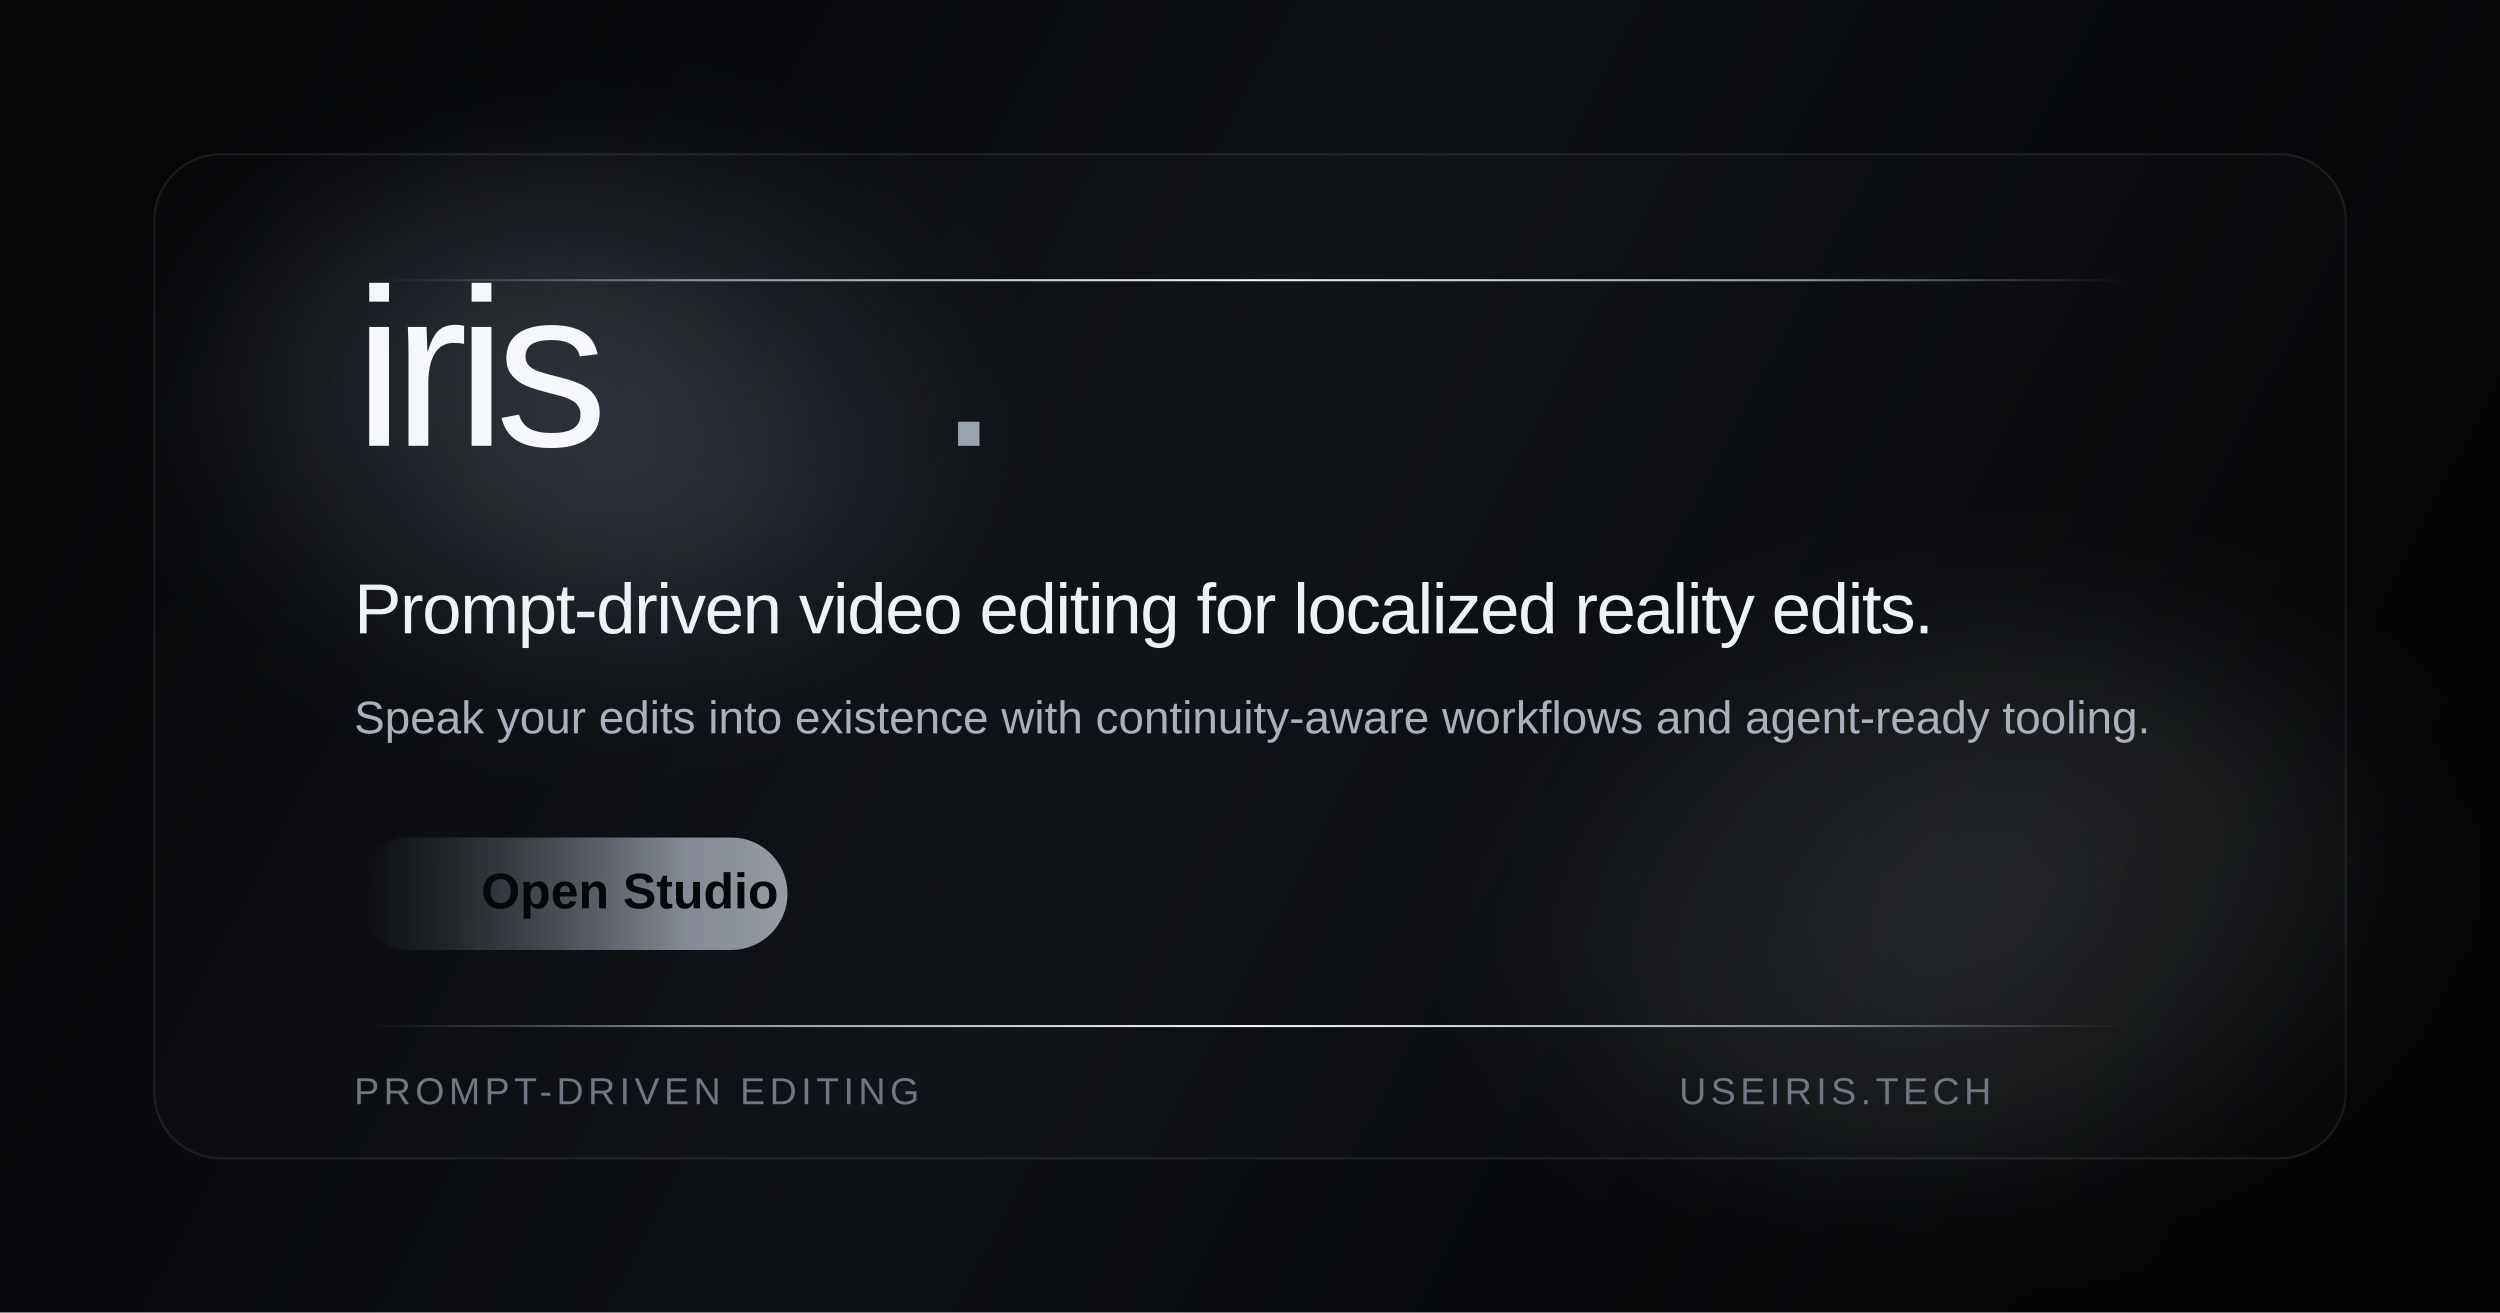
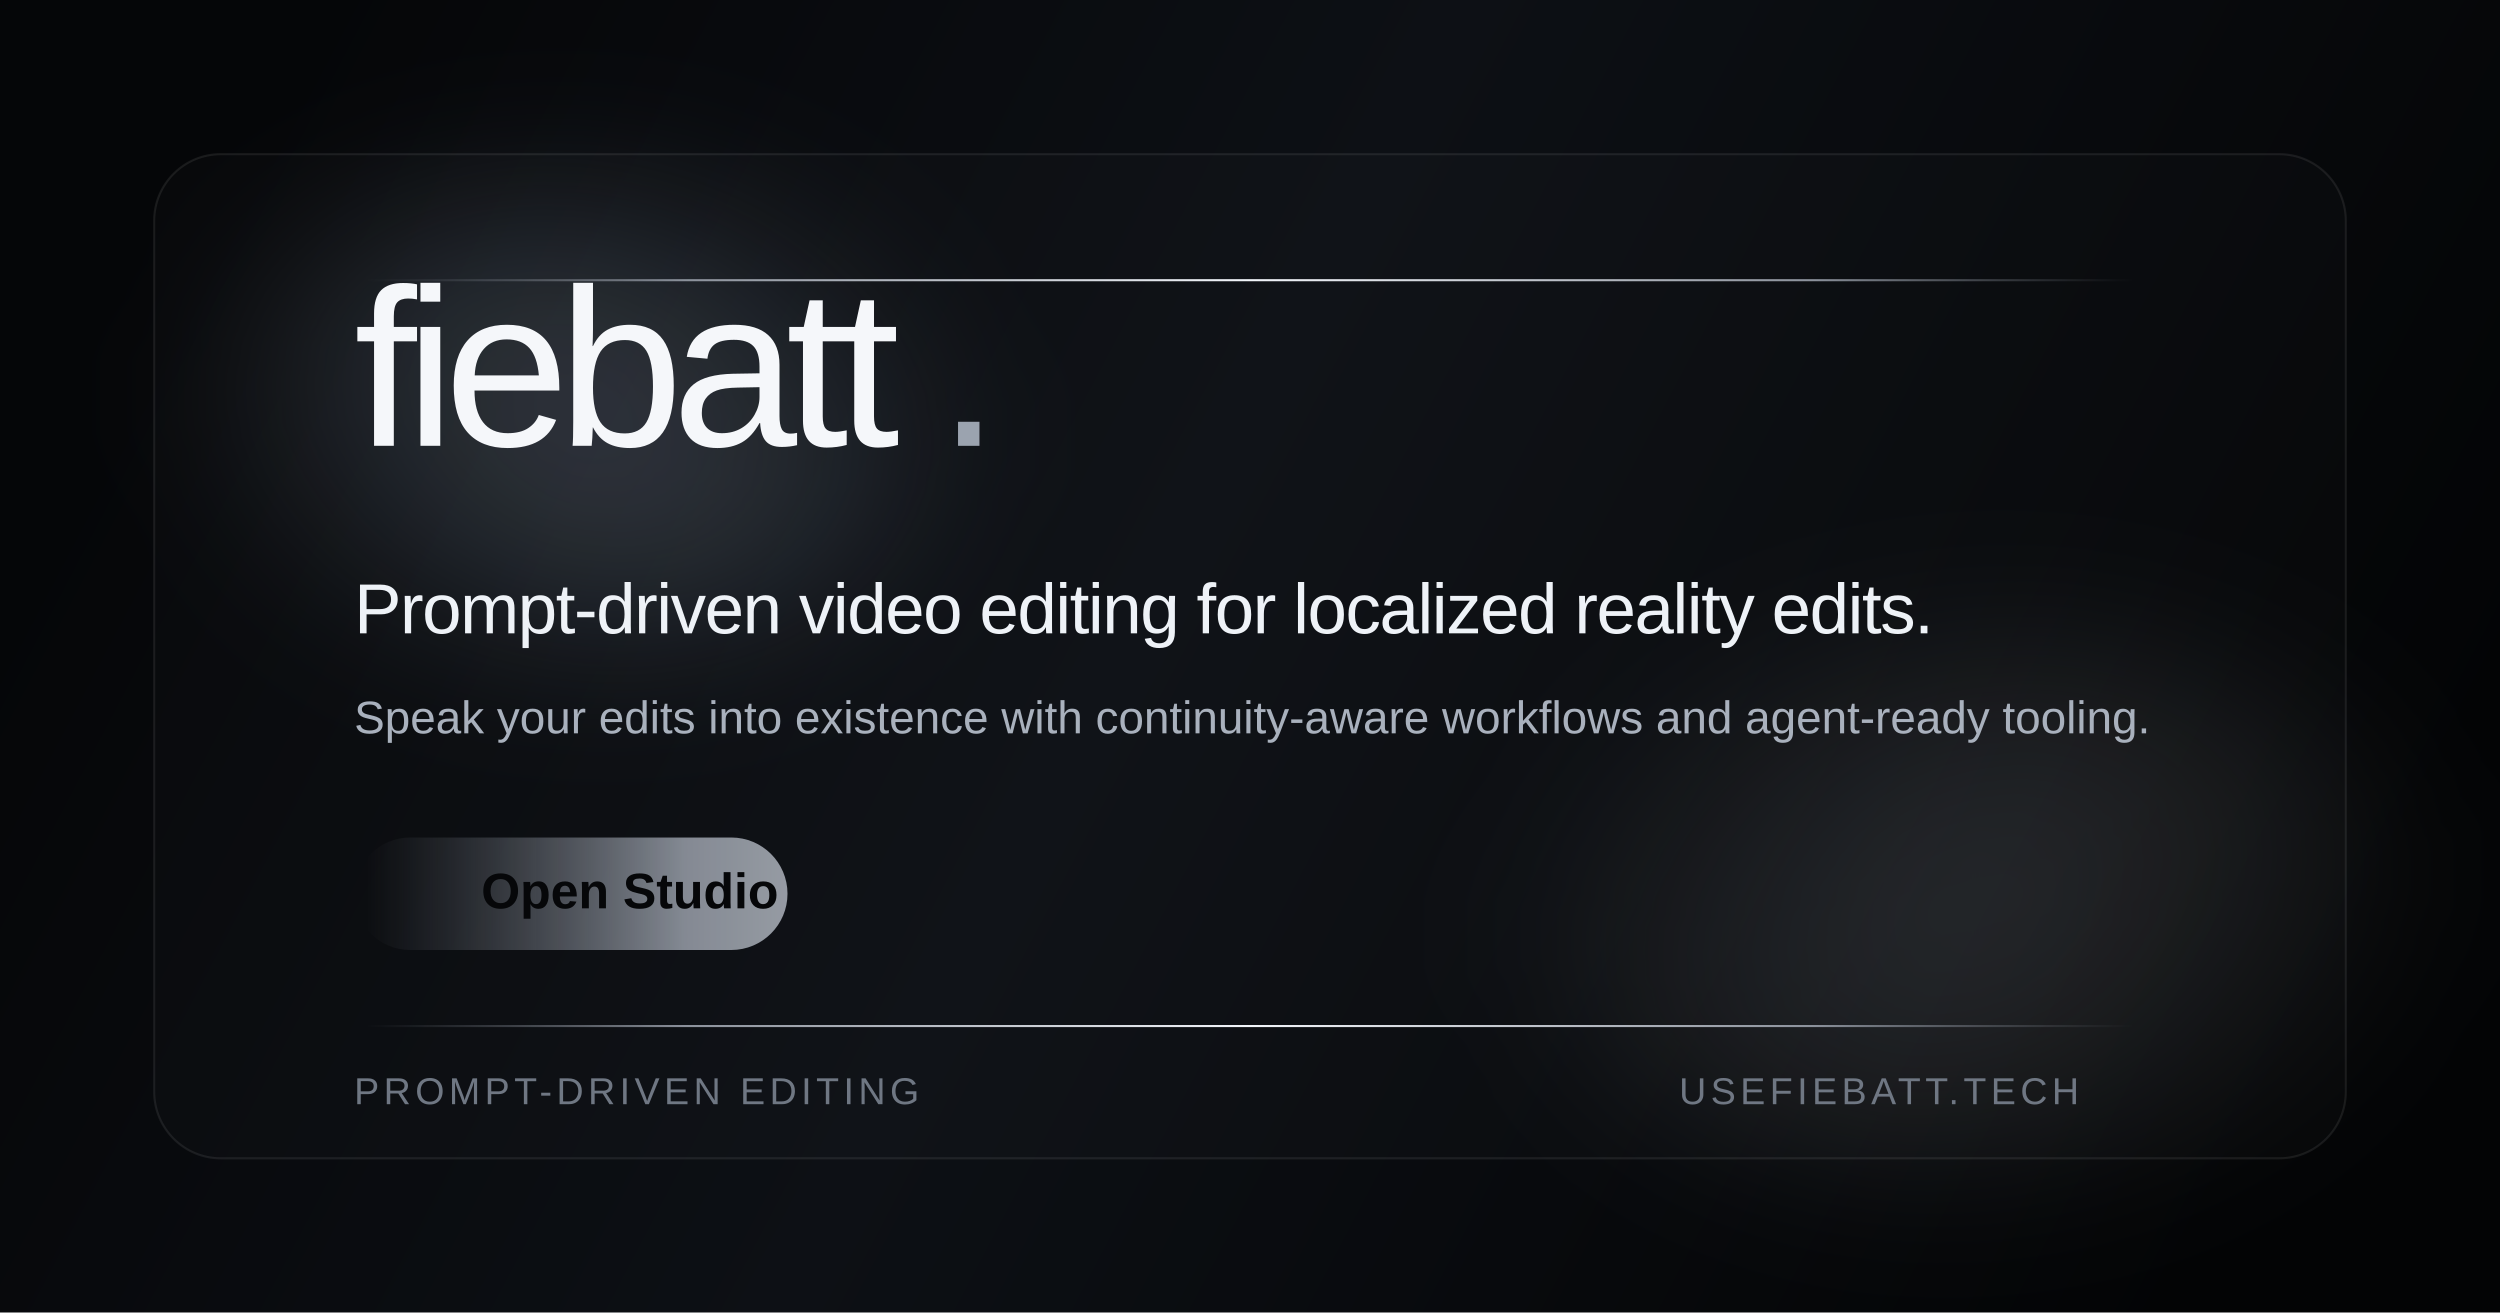
<svg xmlns="http://www.w3.org/2000/svg" width="1200" height="630" viewBox="0 0 1200 630" fill="none">
  <defs>
    <linearGradient id="bg" x1="116" y1="68" x2="1078" y2="574" gradientUnits="userSpaceOnUse">
      <stop stop-color="#050608" />
      <stop offset="0.45" stop-color="#0D1015" />
      <stop offset="1" stop-color="#030405" />
    </linearGradient>
    <linearGradient id="silver" x1="176" y1="0" x2="1024" y2="0" gradientUnits="userSpaceOnUse">
      <stop stop-color="#5E636C" stop-opacity="0" />
      <stop offset="0.18" stop-color="#8B919B" />
      <stop offset="0.5" stop-color="#F2F5FA" />
      <stop offset="0.82" stop-color="#8B919B" />
      <stop offset="1" stop-color="#5E636C" stop-opacity="0" />
    </linearGradient>
    <radialGradient id="glowLeft" cx="0" cy="0" r="1" gradientUnits="userSpaceOnUse" gradientTransform="translate(280 200) rotate(31.607) scale(246.697 167.211)">
      <stop stop-color="#C2DAF7" stop-opacity="0.22" />
      <stop offset="1" stop-color="#C2DAF7" stop-opacity="0" />
    </radialGradient>
    <radialGradient id="glowRight" cx="0" cy="0" r="1" gradientUnits="userSpaceOnUse" gradientTransform="translate(948 434) rotate(148.486) scale(286.199 191.64)">
      <stop stop-color="#E7EDF8" stop-opacity="0.14" />
      <stop offset="1" stop-color="#E7EDF8" stop-opacity="0" />
    </radialGradient>
    <filter id="blur" x="0" y="0" width="1200" height="630" filterUnits="userSpaceOnUse" color-interpolation-filters="sRGB">
      <feGaussianBlur stdDeviation="36" />
    </filter>
  </defs>
  <rect width="1200" height="630" fill="url(#bg)" />
  <g filter="url(#blur)">
    <ellipse cx="280" cy="200" rx="180" ry="112" fill="url(#glowLeft)" />
    <ellipse cx="948" cy="434" rx="220" ry="130" fill="url(#glowRight)" />
  </g>
  <rect x="74" y="74" width="1052" height="482" rx="32" stroke="rgba(255,255,255,0.08)" />
  <rect x="74" y="74" width="1052" height="482" rx="32" fill="rgba(255,255,255,0.015)" />
  <line x1="176" y1="134.5" x2="1024" y2="134.5" stroke="url(#silver)" stroke-width="1" />
  <line x1="176" y1="492.5" x2="1024" y2="492.5" stroke="url(#silver)" stroke-width="1" />
-   <text x="170" y="214" fill="#F5F7FA" font-family="Geist, Arial, sans-serif" font-size="108" font-weight="500" letter-spacing="-0.05em">iris</text>
+   <text x="170" y="214" fill="#F5F7FA" font-family="Geist, Arial, sans-serif" font-size="108" font-weight="500" letter-spacing="-0.05em">fiebatt</text>
  <text x="450" y="214" fill="#9BA3AF" font-family="Geist, Arial, sans-serif" font-size="108" font-weight="300" letter-spacing="-0.05em">.</text>
  <text x="170" y="304" fill="#EEF2F7" font-family="Geist, Arial, sans-serif" font-size="34" font-weight="500" letter-spacing="-0.02em">Prompt-driven video editing for localized reality edits.</text>
  <text x="170" y="352" fill="#A9B1BD" font-family="Geist, Arial, sans-serif" font-size="22" font-weight="400">
    Speak your edits into existence with continuity-aware workflows and agent-ready tooling.
  </text>
  <g opacity="0.94">
    <rect x="170" y="402" width="208" height="54" rx="27" fill="url(#silver)" />
    <text x="231" y="436" fill="#050608" font-family="Geist, Arial, sans-serif" font-size="24" font-weight="600">Open Studio</text>
  </g>
  <text x="170" y="530" fill="#6F7783" font-family="Geist, Arial, sans-serif" font-size="18" font-weight="500" letter-spacing="0.12em">PROMPT-DRIVEN EDITING</text>
-   <text x="806" y="530" fill="#6F7783" font-family="Geist, Arial, sans-serif" font-size="18" font-weight="500" letter-spacing="0.12em">USEIRIS.TECH</text>
+   <text x="806" y="530" fill="#6F7783" font-family="Geist, Arial, sans-serif" font-size="18" font-weight="500" letter-spacing="0.12em">USEFIEBATT.TECH</text>
</svg>
